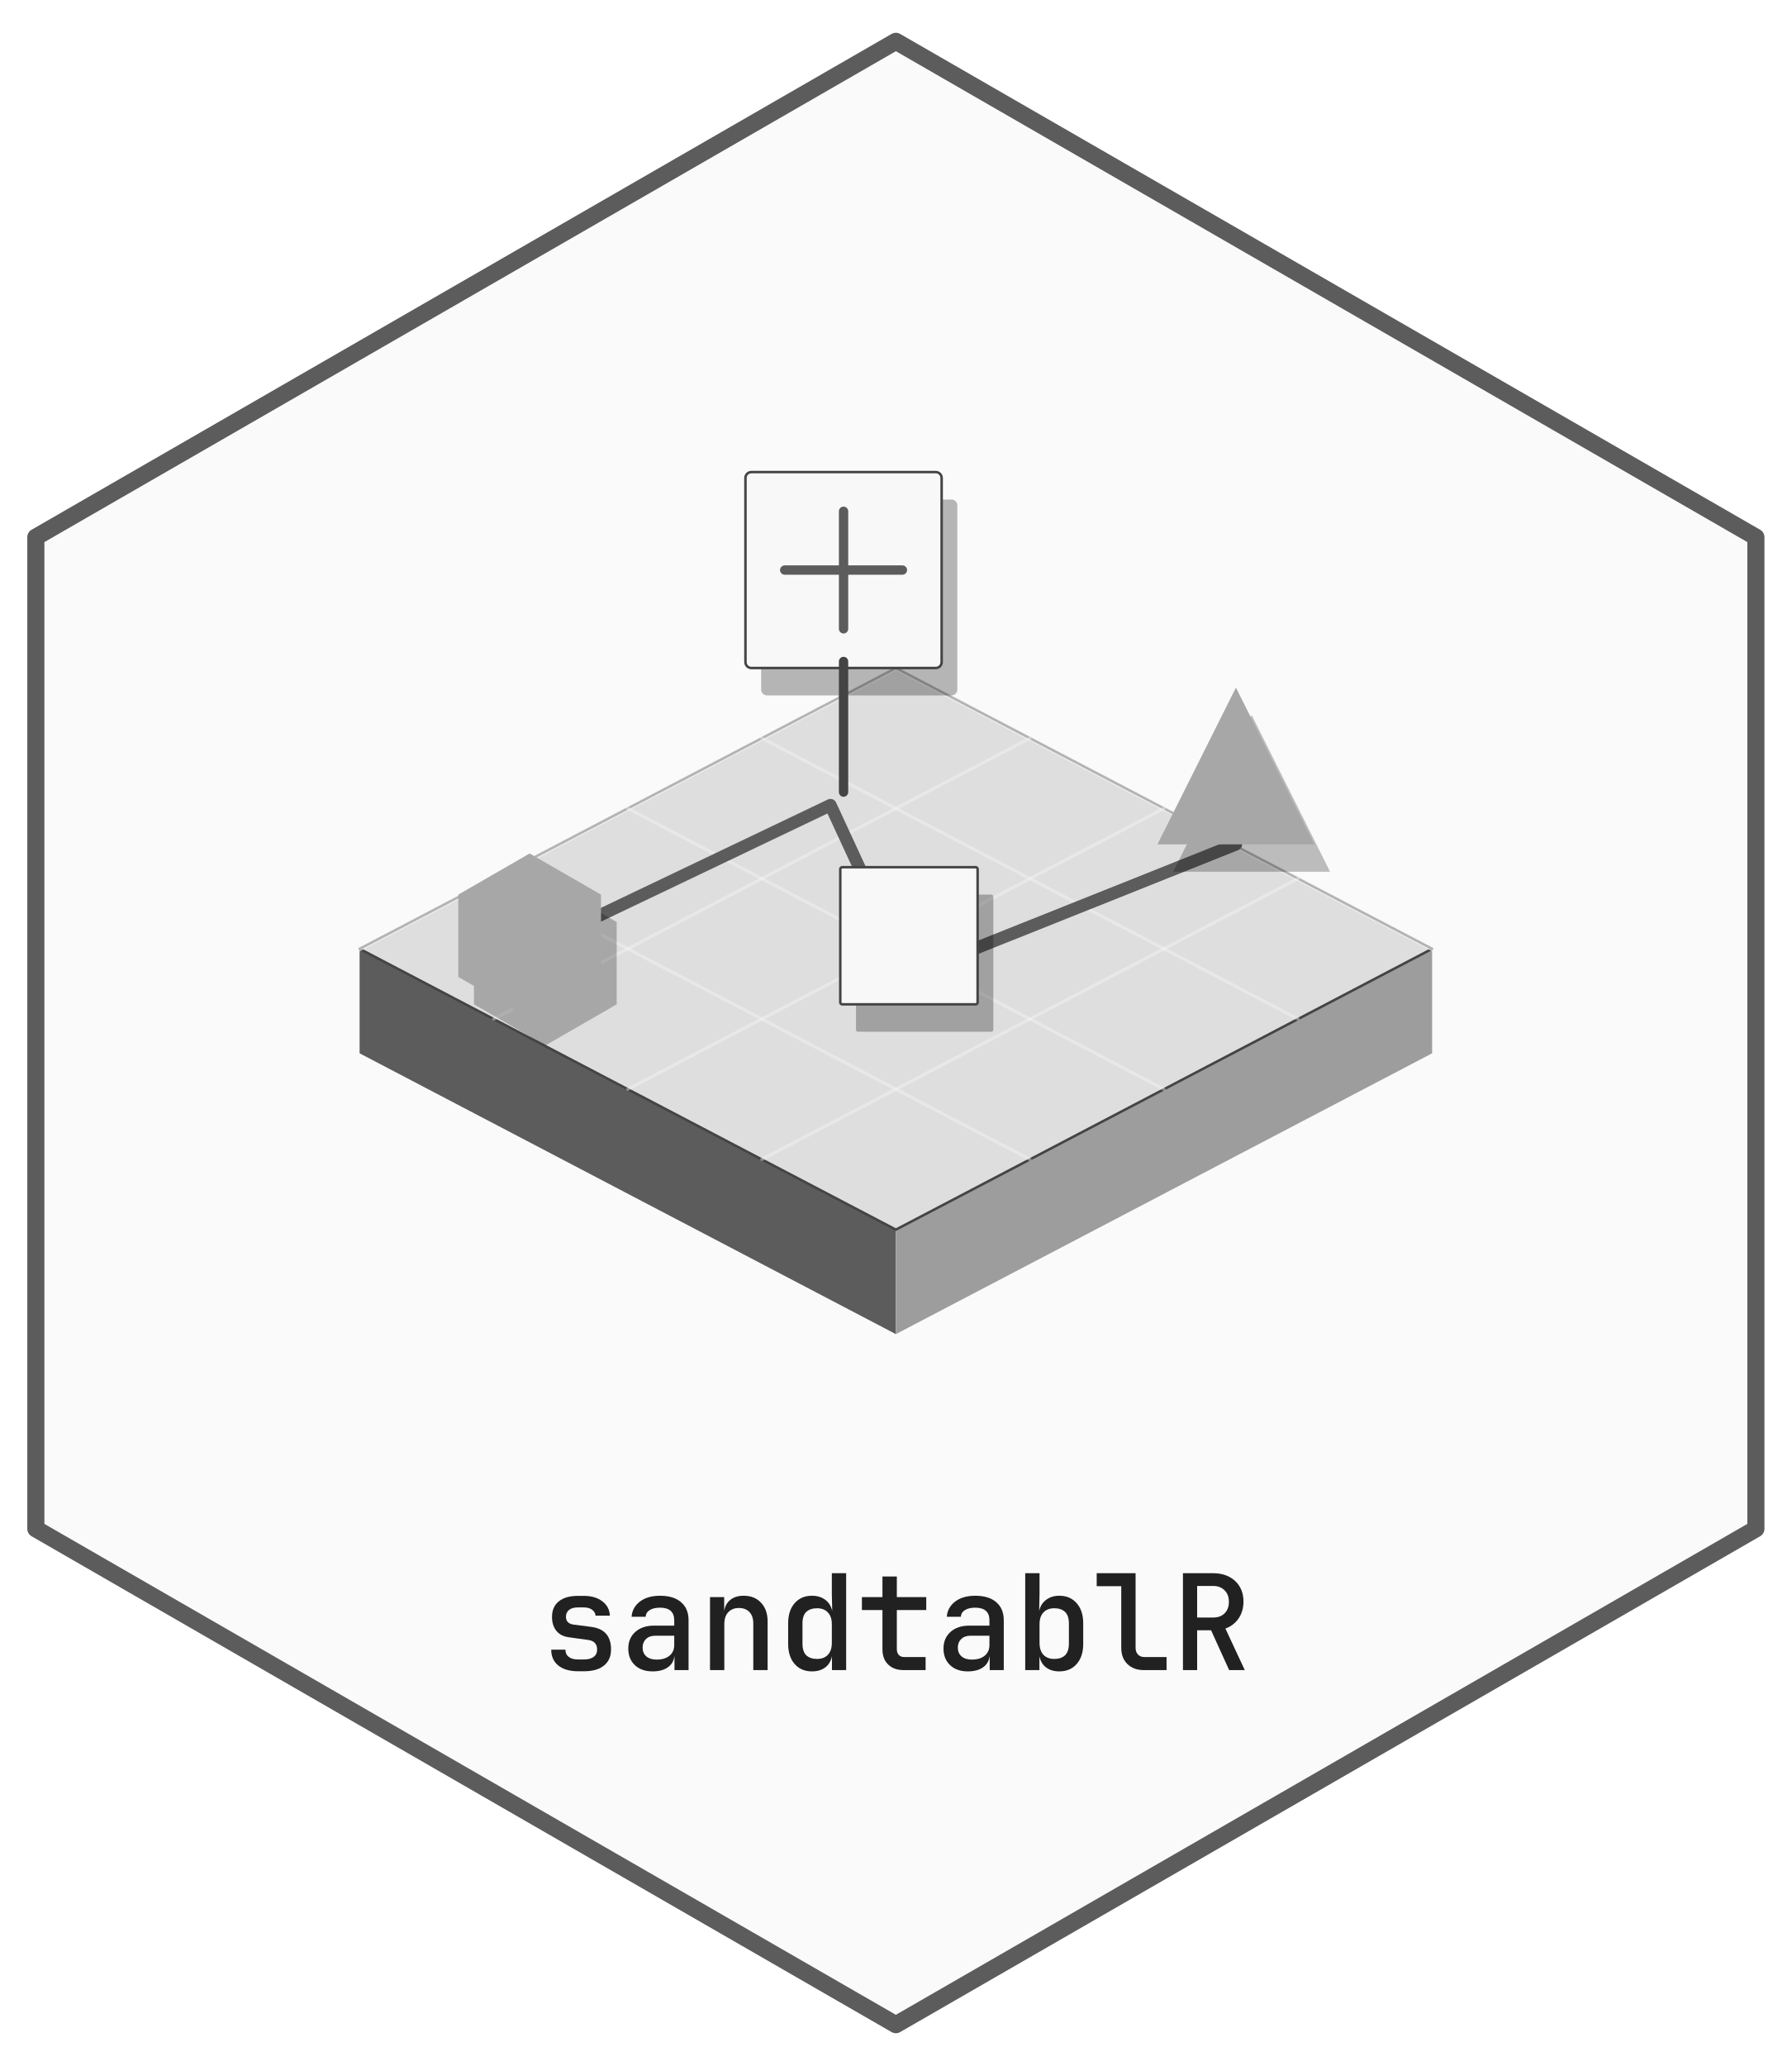
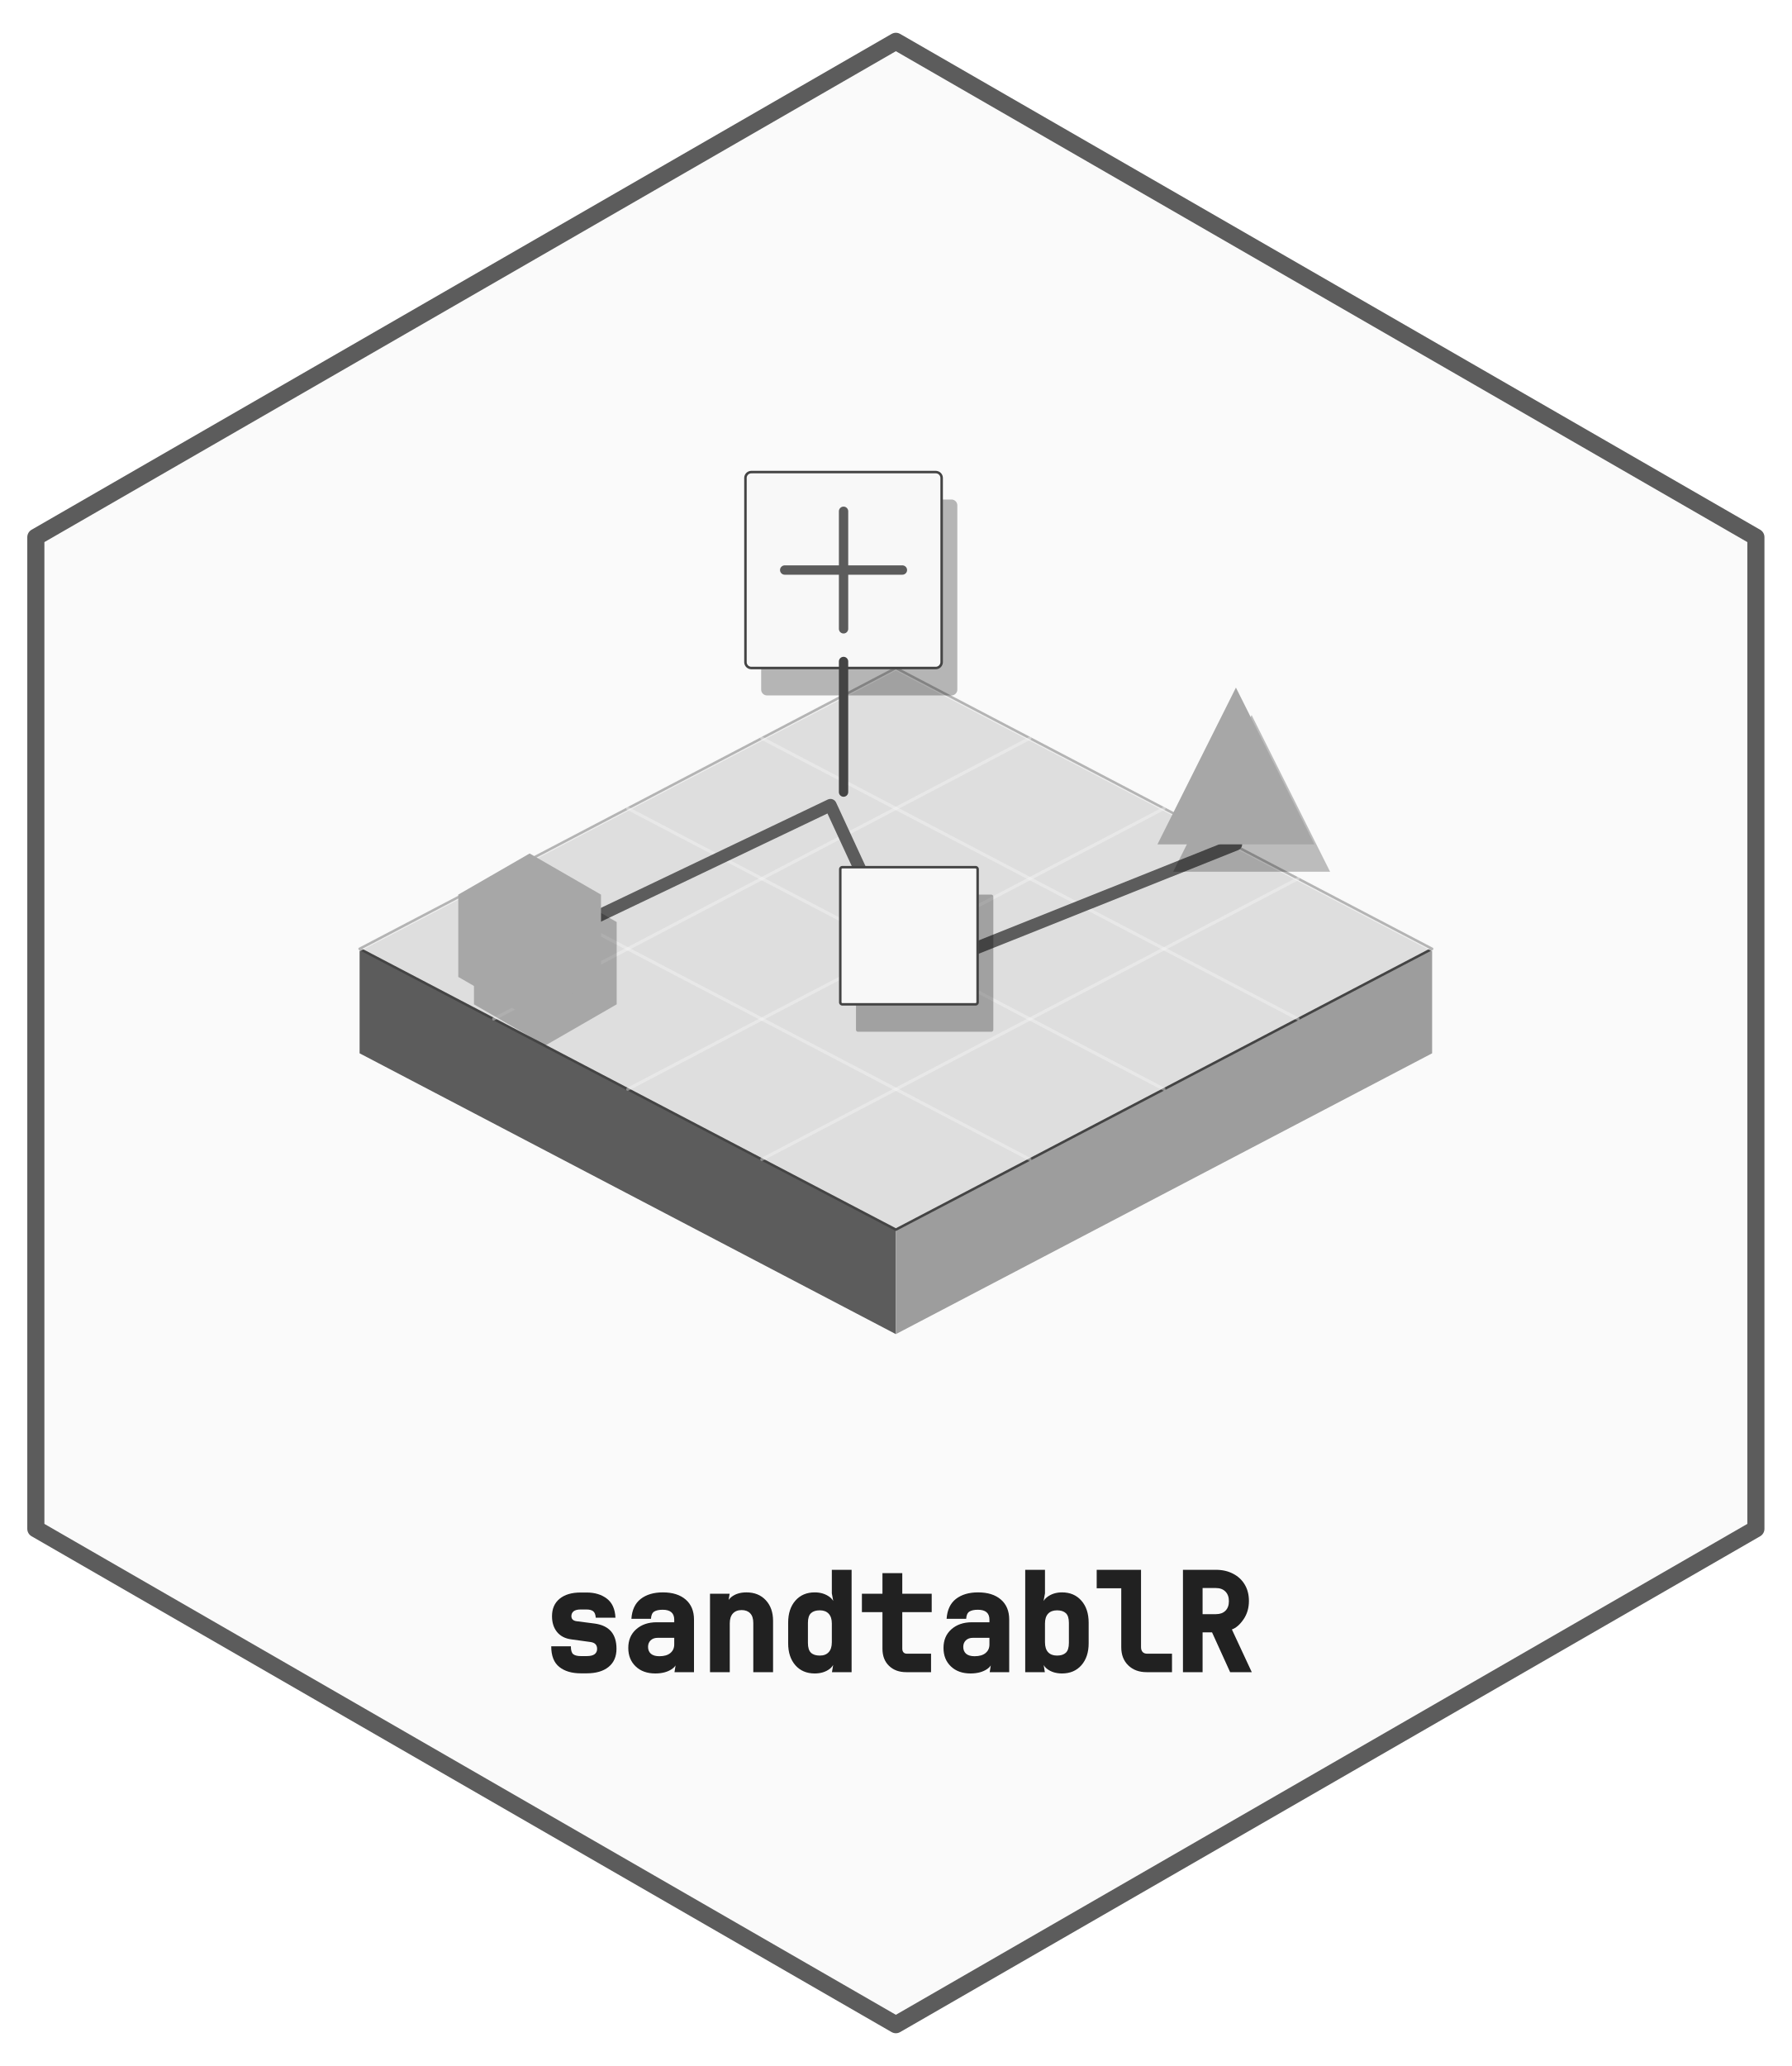
- <svg xmlns="http://www.w3.org/2000/svg" xmlns:xlink="http://www.w3.org/1999/xlink" width="432pt" height="498pt" viewBox="0 0 432 498">
+ <svg xmlns="http://www.w3.org/2000/svg" xmlns:xlink="http://www.w3.org/1999/xlink" width="432" height="498" viewBox="0 0 432 498">
  <defs>
    <g>
      <g id="glyph-0-0">
-         <path d="M 8.891 0.281 C 6.867 0.281 5.281 -0.176 4.125 -1.094 C 2.977 -2.008 2.406 -3.285 2.406 -4.922 L 5.828 -4.922 C 5.828 -4.18 6.094 -3.602 6.625 -3.188 C 7.156 -2.77 7.91 -2.562 8.891 -2.562 L 10.297 -2.562 C 11.305 -2.562 12.086 -2.77 12.641 -3.188 C 13.191 -3.602 13.469 -4.191 13.469 -4.953 C 13.469 -6.297 12.754 -7.066 11.328 -7.266 L 6.688 -7.906 C 5.383 -8.07 4.375 -8.586 3.656 -9.453 C 2.945 -10.316 2.594 -11.441 2.594 -12.828 C 2.594 -14.43 3.133 -15.676 4.219 -16.562 C 5.312 -17.445 6.848 -17.891 8.828 -17.891 L 10.266 -17.891 C 12.109 -17.891 13.598 -17.453 14.734 -16.578 C 15.879 -15.703 16.484 -14.551 16.547 -13.125 L 13.094 -13.125 C 13.051 -13.695 12.773 -14.172 12.266 -14.547 C 11.766 -14.922 11.098 -15.109 10.266 -15.109 L 8.828 -15.109 C 7.91 -15.109 7.203 -14.906 6.703 -14.5 C 6.203 -14.094 5.953 -13.547 5.953 -12.859 C 5.953 -11.773 6.562 -11.145 7.781 -10.969 L 12.125 -10.406 C 15.258 -9.977 16.828 -8.172 16.828 -4.984 C 16.828 -3.305 16.258 -2.008 15.125 -1.094 C 14 -0.176 12.391 0.281 10.297 0.281 Z M 8.891 0.281 " />
+         <path d="M 9.547 0.281 C 7.367 0.281 5.633 -0.234 4.344 -1.266 C 3.051 -2.297 2.406 -3.953 2.406 -6.234 L 7.141 -6.234 C 7.141 -5.266 7.332 -4.629 7.719 -4.328 C 8.113 -4.023 8.723 -3.875 9.547 -3.875 L 10.953 -3.875 C 11.816 -3.875 12.453 -4.023 12.859 -4.328 C 13.266 -4.641 13.469 -5.066 13.469 -5.609 C 13.469 -6.566 12.941 -7.117 11.891 -7.266 L 7.25 -7.906 C 5.781 -8.094 4.633 -8.68 3.812 -9.672 C 3 -10.672 2.594 -11.941 2.594 -13.484 C 2.594 -15.297 3.207 -16.703 4.438 -17.703 C 5.664 -18.703 7.348 -19.203 9.484 -19.203 L 10.922 -19.203 C 12.91 -19.203 14.547 -18.707 15.828 -17.719 C 17.109 -16.738 17.797 -15.207 17.891 -13.125 L 13.141 -13.125 C 13.086 -13.906 12.875 -14.43 12.5 -14.703 C 12.133 -14.973 11.609 -15.109 10.922 -15.109 L 9.484 -15.109 C 8.723 -15.109 8.16 -14.961 7.797 -14.672 C 7.441 -14.379 7.266 -13.992 7.266 -13.516 C 7.266 -12.805 7.688 -12.395 8.531 -12.281 L 12.875 -11.719 C 16.383 -11.238 18.141 -9.211 18.141 -5.641 C 18.141 -3.754 17.504 -2.297 16.234 -1.266 C 14.961 -0.234 13.203 0.281 10.953 0.281 Z M 9.547 0.281 " />
      </g>
      <g id="glyph-0-1">
-         <path d="M 7.844 0.312 C 6.051 0.312 4.625 -0.191 3.562 -1.203 C 2.508 -2.211 1.984 -3.539 1.984 -5.188 C 1.984 -6.852 2.547 -8.191 3.672 -9.203 C 4.805 -10.211 6.312 -10.719 8.188 -10.719 L 13.062 -10.719 L 13.062 -12 C 13.062 -14.031 11.914 -15.047 9.625 -15.047 C 8.602 -15.047 7.781 -14.852 7.156 -14.469 C 6.539 -14.082 6.211 -13.547 6.172 -12.859 L 2.781 -12.859 C 2.883 -14.336 3.547 -15.551 4.766 -16.5 C 5.984 -17.445 7.613 -17.922 9.656 -17.922 C 11.832 -17.922 13.52 -17.398 14.719 -16.359 C 15.914 -15.328 16.516 -13.883 16.516 -12.031 L 16.516 0 L 13.125 0 L 13.125 -3.297 L 13.094 -3.297 C 12.938 -2.16 12.398 -1.273 11.484 -0.641 C 10.566 -0.004 9.352 0.312 7.844 0.312 Z M 8.828 -2.531 C 10.129 -2.531 11.16 -2.844 11.922 -3.469 C 12.68 -4.102 13.062 -4.953 13.062 -6.016 L 13.062 -8.281 L 8.453 -8.281 C 7.535 -8.281 6.801 -8.016 6.25 -7.484 C 5.707 -6.953 5.438 -6.27 5.438 -5.438 C 5.438 -4.539 5.734 -3.832 6.328 -3.312 C 6.93 -2.789 7.766 -2.531 8.828 -2.531 Z M 8.828 -2.531 " />
+         <path d="M 8.5 0.312 C 6.531 0.312 4.953 -0.254 3.766 -1.391 C 2.578 -2.523 1.984 -4.008 1.984 -5.844 C 1.984 -7.707 2.613 -9.203 3.875 -10.328 C 5.145 -11.461 6.801 -12.031 8.844 -12.031 L 13.062 -12.031 L 13.062 -12.656 C 13.062 -14.25 12.133 -15.047 10.281 -15.047 C 9.383 -15.047 8.703 -14.898 8.234 -14.609 C 7.766 -14.316 7.504 -13.734 7.453 -12.859 L 2.734 -12.859 C 2.879 -15.004 3.629 -16.602 4.984 -17.656 C 6.348 -18.707 8.125 -19.234 10.312 -19.234 C 12.656 -19.234 14.492 -18.656 15.828 -17.5 C 17.16 -16.344 17.828 -14.738 17.828 -12.688 L 17.828 0 L 13.125 0 L 13.75 -3.922 L 13.781 -3.922 C 14.008 -2.555 13.598 -1.508 12.547 -0.781 C 11.492 -0.051 10.145 0.312 8.5 0.312 Z M 9.484 -3.844 C 10.629 -3.844 11.508 -4.098 12.125 -4.609 C 12.75 -5.129 13.062 -5.816 13.062 -6.672 L 13.062 -8.281 L 9.109 -8.281 C 8.367 -8.281 7.789 -8.078 7.375 -7.672 C 6.957 -7.266 6.75 -6.738 6.75 -6.094 C 6.75 -5.395 6.977 -4.844 7.438 -4.438 C 7.906 -4.039 8.586 -3.844 9.484 -3.844 Z M 9.484 -3.844 " />
      </g>
      <g id="glyph-0-2">
-         <path d="M 2.688 0 L 2.688 -17.594 L 6.109 -17.594 L 6.109 -14.234 C 6.285 -15.391 6.781 -16.289 7.594 -16.938 C 8.414 -17.594 9.488 -17.922 10.812 -17.922 C 12.562 -17.922 13.957 -17.359 15 -16.234 C 16.051 -15.117 16.578 -13.613 16.578 -11.719 L 16.578 0 L 13.125 0 L 13.125 -11.203 C 13.125 -12.422 12.812 -13.352 12.188 -14 C 11.57 -14.645 10.727 -14.969 9.656 -14.969 C 8.57 -14.969 7.711 -14.625 7.078 -13.938 C 6.453 -13.258 6.141 -12.316 6.141 -11.109 L 6.141 0 Z M 2.688 0 " />
+         <path d="M 2.688 0 L 2.688 -18.906 L 7.422 -18.906 L 6.766 -14.891 C 6.535 -16.285 6.891 -17.359 7.828 -18.109 C 8.773 -18.859 9.988 -19.234 11.469 -19.234 C 13.406 -19.234 14.957 -18.609 16.125 -17.359 C 17.301 -16.109 17.891 -14.445 17.891 -12.375 L 17.891 0 L 13.125 0 L 13.125 -11.859 C 13.125 -12.898 12.875 -13.676 12.375 -14.188 C 11.883 -14.707 11.195 -14.969 10.312 -14.969 C 9.414 -14.969 8.711 -14.691 8.203 -14.141 C 7.703 -13.598 7.453 -12.805 7.453 -11.766 L 7.453 0 Z M 2.688 0 " />
      </g>
      <g id="glyph-0-3">
-         <path d="M 8.281 0.312 C 6.531 0.312 5.133 -0.281 4.094 -1.469 C 3.051 -2.664 2.531 -4.273 2.531 -6.297 L 2.531 -11.266 C 2.531 -13.316 3.051 -14.938 4.094 -16.125 C 5.133 -17.32 6.531 -17.922 8.281 -17.922 C 9.539 -17.922 10.602 -17.598 11.469 -16.953 C 12.332 -16.316 12.895 -15.422 13.156 -14.266 L 13.062 -18.344 L 13.062 -23.359 L 16.516 -23.359 L 16.516 0 L 13.094 0 L 13.094 -3.328 C 12.852 -2.172 12.312 -1.273 11.469 -0.641 C 10.625 -0.004 9.562 0.312 8.281 0.312 Z M 9.5 -2.688 C 10.613 -2.688 11.484 -3.02 12.109 -3.688 C 12.742 -4.363 13.062 -5.32 13.062 -6.562 L 13.062 -11.078 C 13.062 -12.285 12.742 -13.223 12.109 -13.891 C 11.484 -14.566 10.613 -14.906 9.5 -14.906 C 8.395 -14.906 7.531 -14.613 6.906 -14.031 C 6.289 -13.445 5.984 -12.516 5.984 -11.234 L 5.984 -6.406 C 5.984 -5.102 6.289 -4.156 6.906 -3.562 C 7.531 -2.977 8.395 -2.688 9.5 -2.688 Z M 9.5 -2.688 " />
+         <path d="M 8.938 0.312 C 6.988 0.312 5.43 -0.348 4.266 -1.672 C 3.109 -3.004 2.531 -4.766 2.531 -6.953 L 2.531 -11.922 C 2.531 -14.141 3.109 -15.91 4.266 -17.234 C 5.43 -18.566 6.988 -19.234 8.938 -19.234 C 10.344 -19.234 11.539 -18.863 12.531 -18.125 C 13.52 -17.395 13.945 -16.328 13.812 -14.922 L 13.062 -19 L 13.062 -24.672 L 17.828 -24.672 L 17.828 0 L 13.094 0 L 13.75 -3.984 C 13.906 -2.578 13.5 -1.508 12.531 -0.781 C 11.562 -0.051 10.363 0.312 8.938 0.312 Z M 10.156 -4 C 11.082 -4 11.797 -4.27 12.297 -4.812 C 12.805 -5.352 13.062 -6.156 13.062 -7.219 L 13.062 -11.734 C 13.062 -12.766 12.805 -13.551 12.297 -14.094 C 11.797 -14.633 11.082 -14.906 10.156 -14.906 C 9.227 -14.906 8.52 -14.676 8.031 -14.219 C 7.539 -13.758 7.297 -12.984 7.297 -11.891 L 7.297 -7.062 C 7.297 -5.945 7.539 -5.156 8.031 -4.688 C 8.52 -4.227 9.227 -4 10.156 -4 Z M 10.156 -4 " />
      </g>
      <g id="glyph-0-4">
-         <path d="M 11.359 0 C 9.805 0 8.566 -0.445 7.641 -1.344 C 6.723 -2.238 6.266 -3.453 6.266 -4.984 L 6.266 -14.469 L 1.312 -14.469 L 1.312 -17.594 L 6.266 -17.594 L 6.266 -22.562 L 9.734 -22.562 L 9.734 -17.594 L 16.828 -17.594 L 16.828 -14.469 L 9.734 -14.469 L 9.734 -5.031 C 9.734 -4.469 9.891 -4.008 10.203 -3.656 C 10.523 -3.312 10.961 -3.141 11.516 -3.141 L 16.672 -3.141 L 16.672 0 Z M 11.359 0 " />
+         <path d="M 12.016 0 C 10.285 0 8.895 -0.508 7.844 -1.531 C 6.789 -2.551 6.266 -3.922 6.266 -5.641 L 6.266 -14.469 L 1.312 -14.469 L 1.312 -18.906 L 6.266 -18.906 L 6.266 -23.875 L 11.047 -23.875 L 11.047 -18.906 L 18.141 -18.906 L 18.141 -14.469 L 11.047 -14.469 L 11.047 -5.688 C 11.047 -5.289 11.145 -4.984 11.344 -4.766 C 11.539 -4.555 11.816 -4.453 12.172 -4.453 L 17.984 -4.453 L 17.984 0 Z M 12.016 0 " />
      </g>
      <g id="glyph-0-5">
-         <path d="M 10.906 0.312 C 9.625 0.312 8.562 -0.004 7.719 -0.641 C 6.883 -1.273 6.348 -2.172 6.109 -3.328 L 6.109 0 L 2.688 0 L 2.688 -23.359 L 6.141 -23.359 L 6.141 -18.344 L 6.047 -14.266 C 6.305 -15.398 6.867 -16.289 7.734 -16.938 C 8.598 -17.594 9.656 -17.922 10.906 -17.922 C 12.656 -17.922 14.051 -17.32 15.094 -16.125 C 16.145 -14.938 16.672 -13.316 16.672 -11.266 L 16.672 -6.297 C 16.672 -4.273 16.145 -2.664 15.094 -1.469 C 14.051 -0.281 12.656 0.312 10.906 0.312 Z M 9.703 -2.688 C 10.805 -2.688 11.664 -2.977 12.281 -3.562 C 12.906 -4.156 13.219 -5.102 13.219 -6.406 L 13.219 -11.234 C 13.219 -12.516 12.906 -13.445 12.281 -14.031 C 11.664 -14.613 10.805 -14.906 9.703 -14.906 C 8.586 -14.906 7.711 -14.566 7.078 -13.891 C 6.453 -13.223 6.141 -12.285 6.141 -11.078 L 6.141 -6.562 C 6.141 -5.32 6.453 -4.363 7.078 -3.688 C 7.711 -3.02 8.586 -2.688 9.703 -2.688 Z M 9.703 -2.688 " />
+         <path d="M 11.562 0.312 C 10.133 0.312 8.938 -0.051 7.969 -0.781 C 7.008 -1.508 6.609 -2.578 6.766 -3.984 L 7.422 0 L 2.688 0 L 2.688 -24.672 L 7.453 -24.672 L 7.453 -19 L 6.703 -14.922 C 6.566 -16.305 6.992 -17.367 7.984 -18.109 C 8.973 -18.859 10.164 -19.234 11.562 -19.234 C 13.508 -19.234 15.066 -18.566 16.234 -17.234 C 17.398 -15.91 17.984 -14.141 17.984 -11.922 L 17.984 -6.953 C 17.984 -4.766 17.398 -3.004 16.234 -1.672 C 15.066 -0.348 13.508 0.312 11.562 0.312 Z M 10.359 -4 C 11.285 -4 11.992 -4.227 12.484 -4.688 C 12.973 -5.156 13.219 -5.945 13.219 -7.062 L 13.219 -11.891 C 13.219 -12.984 12.973 -13.758 12.484 -14.219 C 11.992 -14.676 11.285 -14.906 10.359 -14.906 C 9.43 -14.906 8.711 -14.633 8.203 -14.094 C 7.703 -13.551 7.453 -12.766 7.453 -11.734 L 7.453 -7.219 C 7.453 -6.156 7.703 -5.352 8.203 -4.812 C 8.711 -4.27 9.43 -4 10.359 -4 Z M 10.359 -4 " />
      </g>
      <g id="glyph-0-6">
-         <path d="M 12.312 0 C 10.656 0 9.328 -0.484 8.328 -1.453 C 7.336 -2.422 6.844 -3.719 6.844 -5.344 L 6.844 -20.219 L 0.922 -20.219 L 0.922 -23.359 L 10.297 -23.359 L 10.297 -5.406 C 10.297 -4.707 10.488 -4.156 10.875 -3.75 C 11.258 -3.344 11.785 -3.141 12.453 -3.141 L 17.766 -3.141 L 17.766 0 Z M 12.312 0 " />
+         <path d="M 12.969 0 C 11.133 0 9.656 -0.547 8.531 -1.641 C 7.406 -2.734 6.844 -4.188 6.844 -6 L 6.844 -20.219 L 0.922 -20.219 L 0.922 -24.672 L 11.609 -24.672 L 11.609 -6.062 C 11.609 -5.539 11.738 -5.141 12 -4.859 C 12.258 -4.586 12.629 -4.453 13.109 -4.453 L 19.078 -4.453 L 19.078 0 Z M 12.969 0 " />
      </g>
      <g id="glyph-0-7">
-         <path d="M 2.719 0 L 2.719 -23.359 L 10.016 -23.359 C 11.461 -23.359 12.734 -23.07 13.828 -22.5 C 14.93 -21.938 15.785 -21.145 16.391 -20.125 C 17.004 -19.102 17.312 -17.898 17.312 -16.516 C 17.312 -14.953 16.914 -13.594 16.125 -12.438 C 15.332 -11.289 14.273 -10.484 12.953 -10.016 L 17.625 0 L 13.859 0 L 9.5 -9.594 L 6.141 -9.594 L 6.141 0 Z M 6.141 -12.672 L 10.016 -12.672 C 11.172 -12.672 12.086 -13.008 12.766 -13.688 C 13.453 -14.375 13.797 -15.297 13.797 -16.453 C 13.797 -17.617 13.445 -18.547 12.75 -19.234 C 12.062 -19.93 11.148 -20.281 10.016 -20.281 L 6.141 -20.281 Z M 6.141 -12.672 " />
+         <path d="M 2.719 0 L 2.719 -24.672 L 10.672 -24.672 C 12.223 -24.672 13.598 -24.359 14.797 -23.734 C 16.004 -23.117 16.941 -22.25 17.609 -21.125 C 18.285 -20 18.625 -18.68 18.625 -17.172 C 18.625 -15.473 18.188 -13.988 17.312 -12.719 C 16.445 -11.457 15.516 -10.648 14.516 -10.297 L 19.312 0 L 14.094 0 L 9.734 -9.594 L 7.453 -9.594 L 7.453 0 Z M 7.453 -13.984 L 10.672 -13.984 C 11.648 -13.984 12.414 -14.258 12.969 -14.812 C 13.52 -15.363 13.797 -16.129 13.797 -17.109 C 13.797 -18.098 13.516 -18.875 12.953 -19.438 C 12.391 -20 11.629 -20.281 10.672 -20.281 L 7.453 -20.281 Z M 7.453 -13.984 " />
      </g>
    </g>
  </defs>
  <path fill-rule="nonzero" fill="rgb(98.039%, 98.039%, 98.039%)" fill-opacity="1" stroke-width="4.125" stroke-linecap="round" stroke-linejoin="round" stroke="rgb(36.078%, 36.078%, 36.078%)" stroke-opacity="1" stroke-miterlimit="10" d="M 216 9.961 L 423.359 129.48 L 423.359 368.52 L 216 488.039 L 8.641 368.52 L 8.641 129.48 Z M 216 9.961 " />
  <path fill-rule="nonzero" fill="rgb(36.078%, 36.078%, 36.078%)" fill-opacity="1" d="M 86.703 228.707 L 216 296.398 L 216 321.586 L 86.703 253.895 Z M 86.703 228.707 " />
  <path fill-rule="nonzero" fill="rgb(61.569%, 61.569%, 61.569%)" fill-opacity="1" d="M 216 296.398 L 345.297 228.707 L 345.297 253.895 L 216 321.586 Z M 216 296.398 " />
  <path fill-rule="nonzero" fill="rgb(87.059%, 87.059%, 87.059%)" fill-opacity="1" stroke-width="0.6" stroke-linecap="round" stroke-linejoin="round" stroke="rgb(26.667%, 26.667%, 26.667%)" stroke-opacity="1" stroke-miterlimit="10" d="M 86.703 228.707 L 216 161.02 L 345.297 228.707 L 216 296.398 Z M 86.703 228.707 " />
  <path fill="none" stroke-width="0.75" stroke-linecap="round" stroke-linejoin="round" stroke="rgb(97.255%, 97.255%, 97.255%)" stroke-opacity="0.4" stroke-miterlimit="10" d="M 119.027 211.785 L 248.324 279.477 " />
  <path fill="none" stroke-width="0.75" stroke-linecap="round" stroke-linejoin="round" stroke="rgb(97.255%, 97.255%, 97.255%)" stroke-opacity="0.4" stroke-miterlimit="10" d="M 183.676 279.477 L 312.973 211.785 " />
  <path fill="none" stroke-width="0.75" stroke-linecap="round" stroke-linejoin="round" stroke="rgb(97.255%, 97.255%, 97.255%)" stroke-opacity="0.4" stroke-miterlimit="10" d="M 151.352 194.863 L 280.648 262.555 " />
  <path fill="none" stroke-width="0.75" stroke-linecap="round" stroke-linejoin="round" stroke="rgb(97.255%, 97.255%, 97.255%)" stroke-opacity="0.4" stroke-miterlimit="10" d="M 151.352 262.555 L 280.648 194.863 " />
  <path fill="none" stroke-width="0.75" stroke-linecap="round" stroke-linejoin="round" stroke="rgb(97.255%, 97.255%, 97.255%)" stroke-opacity="0.4" stroke-miterlimit="10" d="M 183.676 177.941 L 312.973 245.629 " />
  <path fill="none" stroke-width="0.75" stroke-linecap="round" stroke-linejoin="round" stroke="rgb(97.255%, 97.255%, 97.255%)" stroke-opacity="0.4" stroke-miterlimit="10" d="M 119.027 245.629 L 248.324 177.941 " />
  <path fill="none" stroke-width="1.125" stroke-linecap="round" stroke-linejoin="round" stroke="rgb(97.255%, 97.255%, 97.255%)" stroke-opacity="0.62" stroke-miterlimit="10" d="M 86.703 228.707 L 216 161.02 L 345.297 228.707 " />
  <path fill="none" stroke-width="3" stroke-linecap="round" stroke-linejoin="round" stroke="rgb(36.078%, 36.078%, 36.078%)" stroke-opacity="1" stroke-miterlimit="10" d="M 127.699 228.707 L 200.23 194.078 L 219.152 235.004 L 297.992 203.523 " />
  <path fill-rule="nonzero" fill="rgb(1.961%, 1.961%, 1.961%)" fill-opacity="0.251" d="M 131.484 212.336 L 114.277 222.254 L 114.277 242.09 L 131.484 252.008 L 148.688 242.09 L 148.688 222.254 Z M 131.484 212.336 " />
  <path fill-rule="nonzero" fill="rgb(65.49%, 65.49%, 65.49%)" fill-opacity="1" d="M 127.699 205.727 L 110.492 215.645 L 110.492 235.477 L 127.699 245.395 L 144.906 235.477 L 144.906 215.645 Z M 127.699 205.727 " />
  <path fill-rule="nonzero" fill="rgb(1.961%, 1.961%, 1.961%)" fill-opacity="0.278" d="M 206.879 248.699 L 239 248.699 L 238.977 248.699 L 239.059 248.695 L 239.137 248.68 L 239.211 248.652 L 239.281 248.613 L 239.344 248.562 L 239.395 248.504 L 239.438 248.434 L 239.469 248.363 L 239.488 248.285 L 239.496 248.203 L 239.496 216.137 L 239.488 216.059 L 239.469 215.98 L 239.438 215.91 L 239.395 215.84 L 239.344 215.781 L 239.281 215.73 L 239.211 215.691 L 239.137 215.664 L 239.059 215.645 L 206.879 215.645 L 206.938 215.645 L 206.855 215.645 L 206.777 215.652 L 206.703 215.676 L 206.629 215.711 L 206.562 215.754 L 206.508 215.809 L 206.457 215.875 L 206.422 215.945 L 206.395 216.02 L 206.383 216.098 L 206.383 248.203 L 206.383 248.164 L 206.383 248.246 L 206.395 248.324 L 206.422 248.398 L 206.457 248.469 L 206.508 248.535 L 206.562 248.59 L 206.629 248.633 L 206.703 248.668 L 206.777 248.691 L 206.855 248.699 Z M 206.879 248.699 " />
  <path fill-rule="nonzero" fill="rgb(97.255%, 97.255%, 97.255%)" fill-opacity="1" stroke-width="0.6" stroke-linecap="round" stroke-linejoin="round" stroke="rgb(26.667%, 26.667%, 26.667%)" stroke-opacity="1" stroke-miterlimit="10" d="M 203.094 242.09 L 235.215 242.09 L 235.195 242.09 L 235.273 242.086 L 235.352 242.07 L 235.426 242.043 L 235.496 242 L 235.559 241.949 L 235.609 241.891 L 235.652 241.824 L 235.684 241.75 L 235.703 241.672 L 235.711 241.594 L 235.711 209.527 L 235.703 209.449 L 235.684 209.371 L 235.652 209.297 L 235.609 209.23 L 235.559 209.168 L 235.496 209.117 L 235.426 209.078 L 235.352 209.051 L 235.273 209.035 L 235.215 209.031 L 203.094 209.031 L 203.152 209.035 L 203.074 209.031 L 202.992 209.043 L 202.918 209.062 L 202.844 209.098 L 202.781 209.145 L 202.723 209.199 L 202.676 209.262 L 202.637 209.332 L 202.613 209.41 L 202.598 209.488 L 202.598 241.594 L 202.598 241.555 L 202.598 241.633 L 202.613 241.711 L 202.637 241.789 L 202.676 241.859 L 202.723 241.922 L 202.781 241.977 L 202.844 242.023 L 202.918 242.059 L 202.992 242.078 L 203.074 242.09 Z M 203.094 242.09 " />
  <path fill-rule="nonzero" fill="rgb(1.961%, 1.961%, 1.961%)" fill-opacity="0.251" d="M 282.855 210.133 L 301.777 172.352 L 320.699 210.133 Z M 282.855 210.133 " />
  <path fill-rule="nonzero" fill="rgb(65.49%, 65.49%, 65.49%)" fill-opacity="1" d="M 279.07 203.523 L 297.992 165.742 L 316.914 203.523 Z M 279.07 203.523 " />
  <path fill-rule="nonzero" fill="rgb(1.961%, 1.961%, 1.961%)" fill-opacity="0.278" d="M 184.934 167.629 L 229.406 167.629 L 229.348 167.629 L 229.574 167.621 L 229.801 167.574 L 230.012 167.492 L 230.211 167.379 L 230.387 167.234 L 230.539 167.066 L 230.66 166.871 L 230.75 166.664 L 230.805 166.441 L 230.82 166.215 L 230.82 121.82 L 230.805 121.594 L 230.75 121.375 L 230.66 121.164 L 230.539 120.973 L 230.387 120.801 L 230.211 120.656 L 230.012 120.543 L 229.801 120.461 L 229.574 120.414 L 229.406 120.406 L 184.934 120.406 L 185.105 120.414 L 184.879 120.406 L 184.652 120.434 L 184.434 120.496 L 184.227 120.594 L 184.039 120.723 L 183.875 120.883 L 183.738 121.066 L 183.633 121.266 L 183.559 121.484 L 183.523 121.707 L 183.52 121.82 L 183.52 166.215 L 183.523 166.102 L 183.523 166.328 L 183.559 166.555 L 183.633 166.77 L 183.738 166.973 L 183.875 167.152 L 184.039 167.312 L 184.227 167.441 L 184.434 167.539 L 184.652 167.602 L 184.879 167.629 Z M 184.934 167.629 " />
  <path fill-rule="nonzero" fill="rgb(97.255%, 97.255%, 97.255%)" fill-opacity="1" stroke-width="0.6" stroke-linecap="round" stroke-linejoin="round" stroke="rgb(26.667%, 26.667%, 26.667%)" stroke-opacity="1" stroke-miterlimit="10" d="M 181.148 161.02 L 225.621 161.02 L 225.562 161.02 L 225.793 161.008 L 226.016 160.965 L 226.227 160.883 L 226.426 160.77 L 226.602 160.625 L 226.754 160.453 L 226.875 160.262 L 226.965 160.051 L 227.02 159.828 L 227.039 159.602 L 227.039 115.211 L 227.02 114.984 L 226.965 114.762 L 226.875 114.551 L 226.754 114.359 L 226.602 114.188 L 226.426 114.043 L 226.227 113.93 L 226.016 113.852 L 225.793 113.805 L 225.621 113.793 L 181.148 113.793 L 181.32 113.805 L 181.094 113.793 L 180.867 113.824 L 180.648 113.887 L 180.441 113.984 L 180.254 114.113 L 180.09 114.27 L 179.953 114.453 L 179.848 114.656 L 179.773 114.871 L 179.738 115.098 L 179.734 115.211 L 179.734 159.602 L 179.738 159.488 L 179.738 159.715 L 179.773 159.941 L 179.848 160.156 L 179.953 160.359 L 180.09 160.543 L 180.254 160.699 L 180.441 160.828 L 180.648 160.926 L 180.867 160.992 L 181.094 161.02 Z M 181.148 161.02 " />
  <path fill="none" stroke-width="2.25" stroke-linecap="round" stroke-linejoin="round" stroke="rgb(36.078%, 36.078%, 36.078%)" stroke-opacity="1" stroke-miterlimit="10" d="M 189.195 137.406 L 217.578 137.406 " />
  <path fill="none" stroke-width="2.25" stroke-linecap="round" stroke-linejoin="round" stroke="rgb(36.078%, 36.078%, 36.078%)" stroke-opacity="1" stroke-miterlimit="10" d="M 203.387 151.574 L 203.387 123.238 " />
  <path fill="none" stroke-width="2.25" stroke-linecap="round" stroke-linejoin="round" stroke="rgb(26.667%, 26.667%, 26.667%)" stroke-opacity="1" stroke-miterlimit="10" d="M 203.387 159.445 L 203.387 190.93 " />
  <g fill="rgb(12.941%, 12.941%, 12.941%)" fill-opacity="1">
-     <use xlink:href="#glyph-0-0" x="130.5" y="402.569" />
-     <use xlink:href="#glyph-0-1" x="149.5" y="402.569" />
-     <use xlink:href="#glyph-0-2" x="168.5" y="402.569" />
-     <use xlink:href="#glyph-0-3" x="187.5" y="402.569" />
-     <use xlink:href="#glyph-0-4" x="206.5" y="402.569" />
-     <use xlink:href="#glyph-0-1" x="225.5" y="402.569" />
-     <use xlink:href="#glyph-0-5" x="244.5" y="402.569" />
-     <use xlink:href="#glyph-0-6" x="263.5" y="402.569" />
-     <use xlink:href="#glyph-0-7" x="282.5" y="402.569" />
+     <use xlink:href="#glyph-0-0" x="130.5" y="403.069" />
+     <use xlink:href="#glyph-0-1" x="149.5" y="403.069" />
+     <use xlink:href="#glyph-0-2" x="168.5" y="403.069" />
+     <use xlink:href="#glyph-0-3" x="187.5" y="403.069" />
+     <use xlink:href="#glyph-0-4" x="206.5" y="403.069" />
+     <use xlink:href="#glyph-0-1" x="225.5" y="403.069" />
+     <use xlink:href="#glyph-0-5" x="244.5" y="403.069" />
+     <use xlink:href="#glyph-0-6" x="263.5" y="403.069" />
+     <use xlink:href="#glyph-0-7" x="282.5" y="403.069" />
  </g>
</svg>
